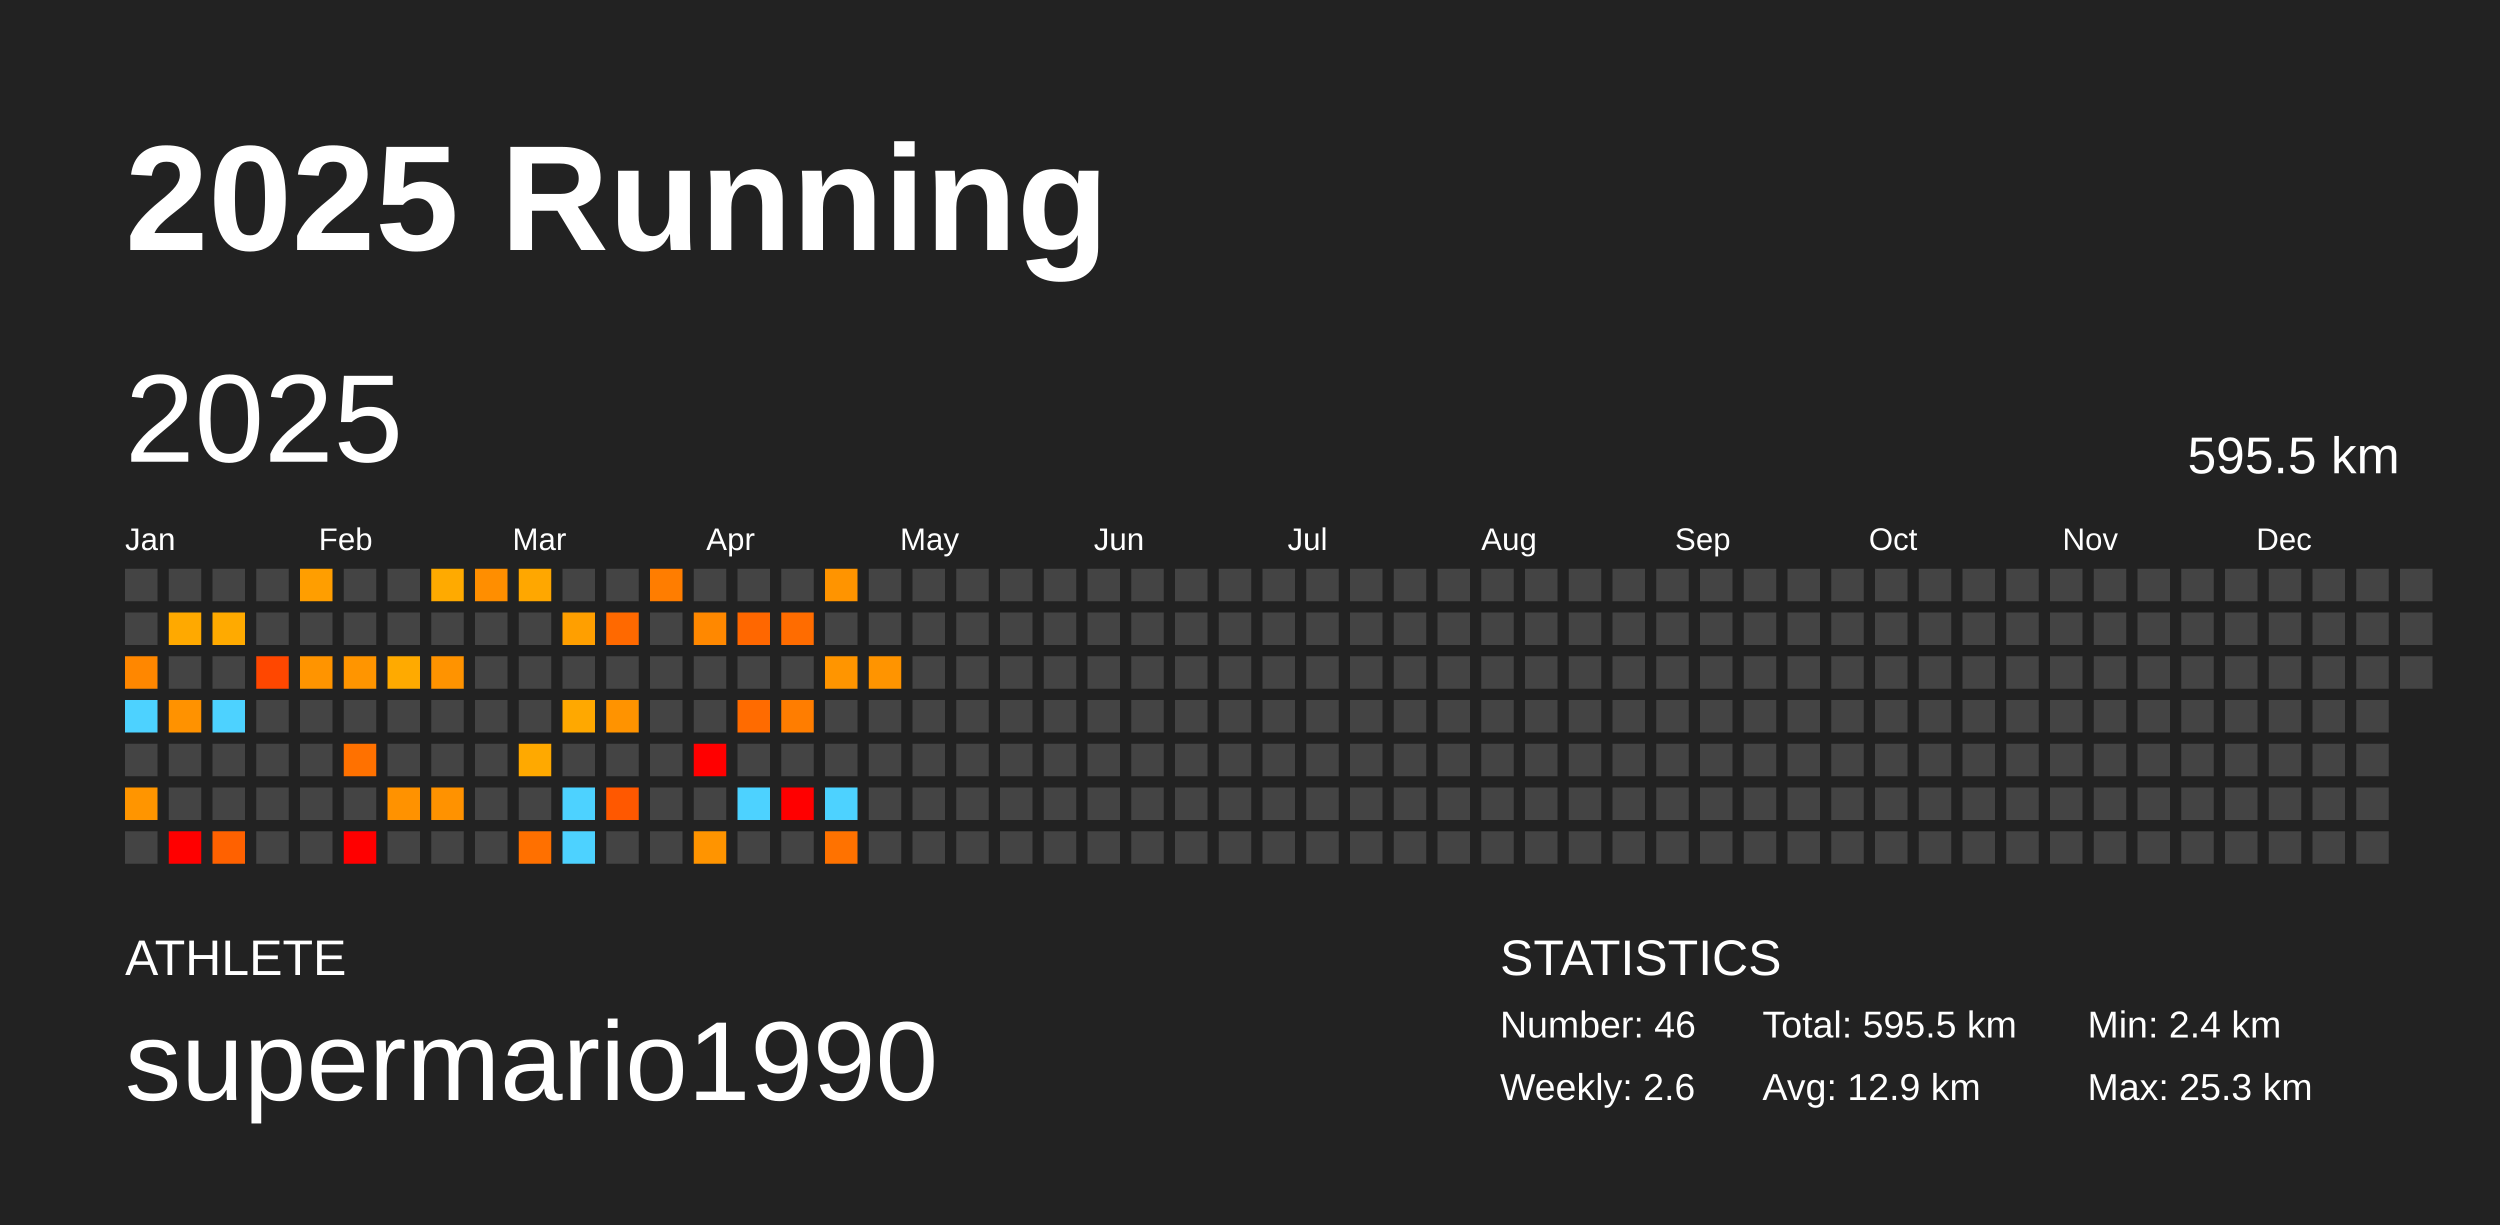
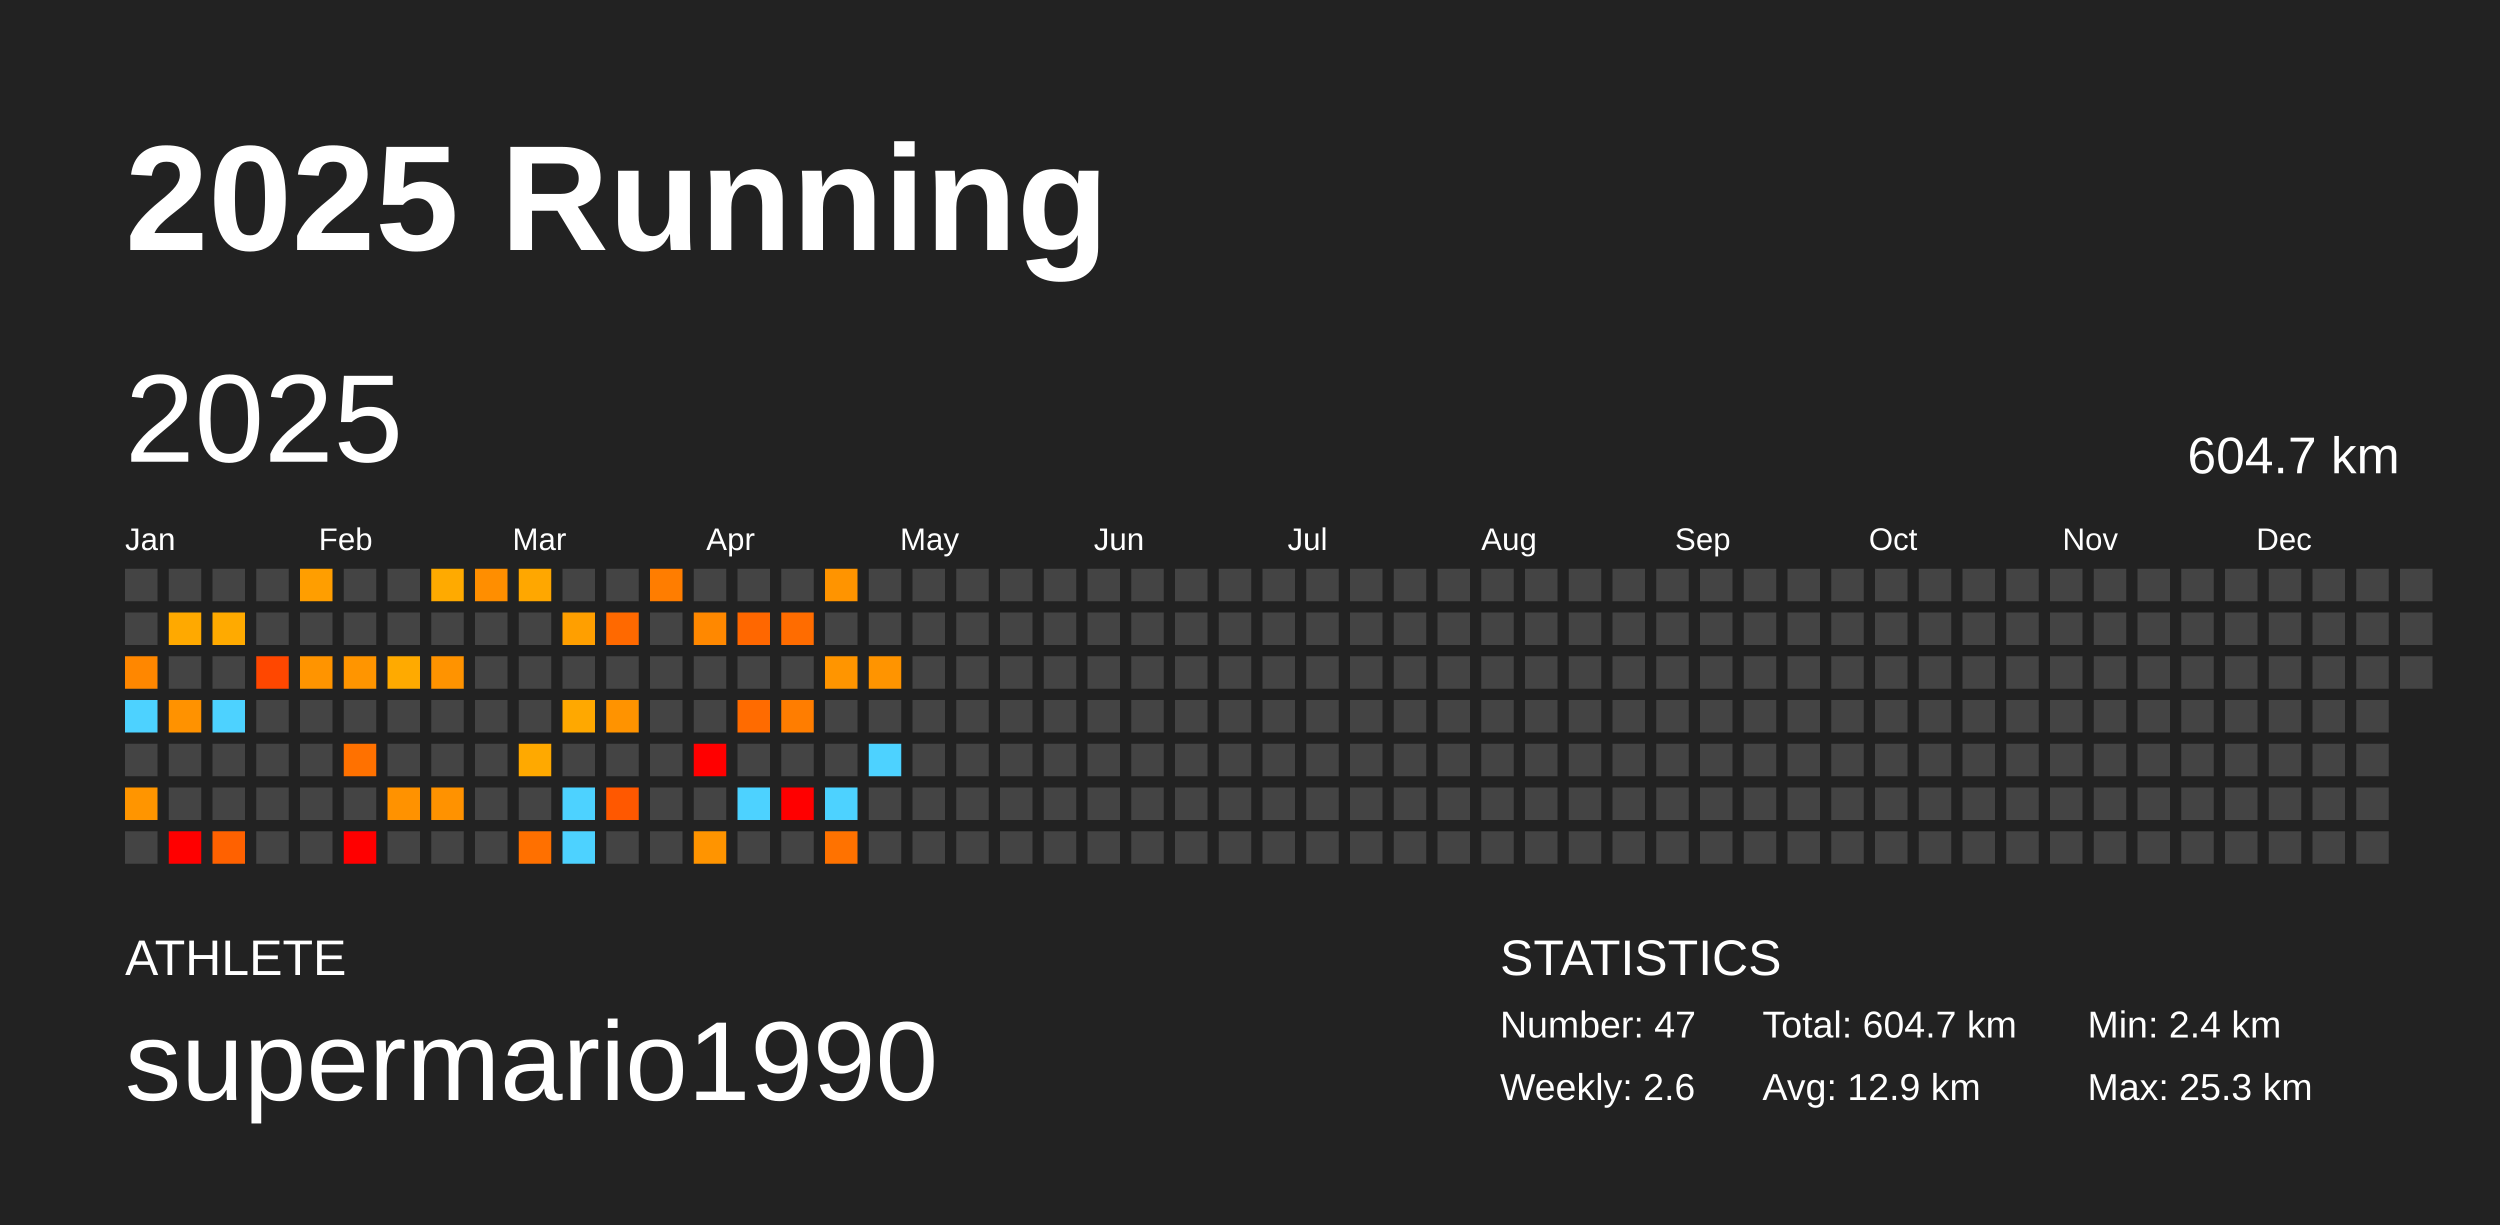
<svg xmlns="http://www.w3.org/2000/svg" baseProfile="full" height="98mm" version="1.1" viewBox="0,0,200,98" width="200mm">
  <defs />
  <rect fill="#222222" height="98" width="200" x="0" y="0" />
  <text fill="#FFFFFF" style="font-size:12px; font-family:Arial; font-weight:bold;" x="10" y="20">2025 Running</text>
  <text fill="#FFFFFF" style="font-size:4px; font-family:Arial" x="10" y="78">ATHLETE</text>
  <text fill="#FFFFFF" style="font-size:9px; font-family:Arial" x="10" y="88">supermario1990</text>
  <text fill="#FFFFFF" style="font-size:4px; font-family:Arial" x="120" y="78">STATISTICS</text>
-   <text fill="#FFFFFF" style="font-size:3px; font-family:Arial" x="120" y="83">Number: 46</text>
+   <text fill="#FFFFFF" style="font-size:3px; font-family:Arial" x="120" y="83">Number: 47</text>
  <text fill="#FFFFFF" style="font-size:3px; font-family:Arial" x="120" y="88">Weekly: 2.6</text>
-   <text fill="#FFFFFF" style="font-size:3px; font-family:Arial" x="141" y="83">Total: 595.5 km</text>
+   <text fill="#FFFFFF" style="font-size:3px; font-family:Arial" x="141" y="83">Total: 604.7 km</text>
  <text fill="#FFFFFF" style="font-size:3px; font-family:Arial" x="141" y="88">Avg: 12.9 km</text>
  <text fill="#FFFFFF" style="font-size:3px; font-family:Arial" x="167" y="83">Min: 2.4 km</text>
  <text fill="#FFFFFF" style="font-size:3px; font-family:Arial" x="167" y="88">Max: 25.3 km</text>
  <text dominant-baseline="hanging" fill="#FFFFFF" style="font-size:10.0px; font-family:Arial;" x="10" y="30">2025</text>
-   <text dominant-baseline="hanging" fill="#FFFFFF" style="font-size:4.125px; font-family:Arial;" x="175" y="35">595.5 km</text>
+   <text dominant-baseline="hanging" fill="#FFFFFF" style="font-size:4.125px; font-family:Arial;" x="175" y="35">604.7 km</text>
  <text fill="#FFFFFF" style="font-size:2.5px; font-family:Arial" x="10.0" y="44">Jan</text>
  <text fill="#FFFFFF" style="font-size:2.5px; font-family:Arial" x="25.5" y="44">Feb</text>
  <text fill="#FFFFFF" style="font-size:2.5px; font-family:Arial" x="41.0" y="44">Mar</text>
  <text fill="#FFFFFF" style="font-size:2.5px; font-family:Arial" x="56.5" y="44">Apr</text>
  <text fill="#FFFFFF" style="font-size:2.5px; font-family:Arial" x="72.0" y="44">May</text>
  <text fill="#FFFFFF" style="font-size:2.5px; font-family:Arial" x="87.5" y="44">Jun</text>
  <text fill="#FFFFFF" style="font-size:2.5px; font-family:Arial" x="103.0" y="44">Jul</text>
  <text fill="#FFFFFF" style="font-size:2.5px; font-family:Arial" x="118.5" y="44">Aug</text>
  <text fill="#FFFFFF" style="font-size:2.5px; font-family:Arial" x="134.0" y="44">Sep</text>
  <text fill="#FFFFFF" style="font-size:2.5px; font-family:Arial" x="149.5" y="44">Oct</text>
  <text fill="#FFFFFF" style="font-size:2.5px; font-family:Arial" x="165.0" y="44">Nov</text>
  <text fill="#FFFFFF" style="font-size:2.5px; font-family:Arial" x="180.5" y="44">Dec</text>
  <rect fill="#444444" height="2.6" width="2.6" x="10.0" y="45.5" />
  <rect fill="#444444" height="2.6" width="2.6" x="10.0" y="49.0" />
  <rect fill="#ff8700" height="2.6" width="2.6" x="10.0" y="52.5" />
  <rect fill="#4dd2ff" height="2.6" width="2.6" x="10.0" y="56.0" />
  <rect fill="#444444" height="2.6" width="2.6" x="10.0" y="59.5" />
  <rect fill="#ff9500" height="2.6" width="2.6" x="10.0" y="63.0" />
  <rect fill="#444444" height="2.6" width="2.6" x="10.0" y="66.5" />
  <rect fill="#444444" height="2.6" width="2.6" x="13.5" y="45.5" />
  <rect fill="#ffa900" height="2.6" width="2.6" x="13.5" y="49.0" />
  <rect fill="#444444" height="2.6" width="2.6" x="13.5" y="52.5" />
  <rect fill="#ff9200" height="2.6" width="2.6" x="13.5" y="56.0" />
  <rect fill="#444444" height="2.6" width="2.6" x="13.5" y="59.5" />
  <rect fill="#444444" height="2.6" width="2.6" x="13.5" y="63.0" />
  <rect fill="red" height="2.6" width="2.6" x="13.5" y="66.5" />
  <rect fill="#444444" height="2.6" width="2.6" x="17.0" y="45.5" />
  <rect fill="#ffaa00" height="2.6" width="2.6" x="17.0" y="49.0" />
  <rect fill="#444444" height="2.6" width="2.6" x="17.0" y="52.5" />
  <rect fill="#4dd2ff" height="2.6" width="2.6" x="17.0" y="56.0" />
  <rect fill="#444444" height="2.6" width="2.6" x="17.0" y="59.5" />
  <rect fill="#444444" height="2.6" width="2.6" x="17.0" y="63.0" />
  <rect fill="#ff6100" height="2.6" width="2.6" x="17.0" y="66.5" />
  <rect fill="#444444" height="2.6" width="2.6" x="20.5" y="45.5" />
  <rect fill="#444444" height="2.6" width="2.6" x="20.5" y="49.0" />
  <rect fill="#ff4700" height="2.6" width="2.6" x="20.5" y="52.5" />
  <rect fill="#444444" height="2.6" width="2.6" x="20.5" y="56.0" />
  <rect fill="#444444" height="2.6" width="2.6" x="20.5" y="59.5" />
  <rect fill="#444444" height="2.6" width="2.6" x="20.5" y="63.0" />
  <rect fill="#444444" height="2.6" width="2.6" x="20.5" y="66.5" />
  <rect fill="#ff9e00" height="2.6" width="2.6" x="24.0" y="45.5" />
  <rect fill="#444444" height="2.6" width="2.6" x="24.0" y="49.0" />
  <rect fill="#ff9400" height="2.6" width="2.6" x="24.0" y="52.5" />
  <rect fill="#444444" height="2.6" width="2.6" x="24.0" y="56.0" />
  <rect fill="#444444" height="2.6" width="2.6" x="24.0" y="59.5" />
  <rect fill="#444444" height="2.6" width="2.6" x="24.0" y="63.0" />
  <rect fill="#444444" height="2.6" width="2.6" x="24.0" y="66.5" />
  <rect fill="#444444" height="2.6" width="2.6" x="27.5" y="45.5" />
  <rect fill="#444444" height="2.6" width="2.6" x="27.5" y="49.0" />
  <rect fill="#ff9500" height="2.6" width="2.6" x="27.5" y="52.5" />
  <rect fill="#444444" height="2.6" width="2.6" x="27.5" y="56.0" />
  <rect fill="#ff7100" height="2.6" width="2.6" x="27.5" y="59.5" />
  <rect fill="#444444" height="2.6" width="2.6" x="27.5" y="63.0" />
  <rect fill="red" height="2.6" width="2.6" x="27.5" y="66.5" />
  <rect fill="#444444" height="2.6" width="2.6" x="31.0" y="45.5" />
  <rect fill="#444444" height="2.6" width="2.6" x="31.0" y="49.0" />
  <rect fill="#ffaa00" height="2.6" width="2.6" x="31.0" y="52.5" />
  <rect fill="#444444" height="2.6" width="2.6" x="31.0" y="56.0" />
  <rect fill="#444444" height="2.6" width="2.6" x="31.0" y="59.5" />
  <rect fill="#ff9200" height="2.6" width="2.6" x="31.0" y="63.0" />
  <rect fill="#444444" height="2.6" width="2.6" x="31.0" y="66.5" />
  <rect fill="#ffaa00" height="2.6" width="2.6" x="34.5" y="45.5" />
  <rect fill="#444444" height="2.6" width="2.6" x="34.5" y="49.0" />
  <rect fill="#ff9300" height="2.6" width="2.6" x="34.5" y="52.5" />
  <rect fill="#444444" height="2.6" width="2.6" x="34.5" y="56.0" />
  <rect fill="#444444" height="2.6" width="2.6" x="34.5" y="59.5" />
  <rect fill="#ff9200" height="2.6" width="2.6" x="34.5" y="63.0" />
  <rect fill="#444444" height="2.6" width="2.6" x="34.5" y="66.5" />
  <rect fill="#ff8e00" height="2.6" width="2.6" x="38.0" y="45.5" />
  <rect fill="#444444" height="2.6" width="2.6" x="38.0" y="49.0" />
  <rect fill="#444444" height="2.6" width="2.6" x="38.0" y="52.5" />
  <rect fill="#444444" height="2.6" width="2.6" x="38.0" y="56.0" />
  <rect fill="#444444" height="2.6" width="2.6" x="38.0" y="59.5" />
  <rect fill="#444444" height="2.6" width="2.6" x="38.0" y="63.0" />
  <rect fill="#444444" height="2.6" width="2.6" x="38.0" y="66.5" />
  <rect fill="#ffa700" height="2.6" width="2.6" x="41.5" y="45.5" />
  <rect fill="#444444" height="2.6" width="2.6" x="41.5" y="49.0" />
  <rect fill="#444444" height="2.6" width="2.6" x="41.5" y="52.5" />
  <rect fill="#444444" height="2.6" width="2.6" x="41.5" y="56.0" />
  <rect fill="#ffa900" height="2.6" width="2.6" x="41.5" y="59.5" />
  <rect fill="#444444" height="2.6" width="2.6" x="41.5" y="63.0" />
  <rect fill="#ff7000" height="2.6" width="2.6" x="41.5" y="66.5" />
  <rect fill="#444444" height="2.6" width="2.6" x="45.0" y="45.5" />
  <rect fill="#ff9f00" height="2.6" width="2.6" x="45.0" y="49.0" />
  <rect fill="#444444" height="2.6" width="2.6" x="45.0" y="52.5" />
  <rect fill="#ffa800" height="2.6" width="2.6" x="45.0" y="56.0" />
  <rect fill="#444444" height="2.6" width="2.6" x="45.0" y="59.5" />
  <rect fill="#4dd2ff" height="2.6" width="2.6" x="45.0" y="63.0" />
  <rect fill="#4dd2ff" height="2.6" width="2.6" x="45.0" y="66.5" />
  <rect fill="#444444" height="2.6" width="2.6" x="48.5" y="45.5" />
  <rect fill="#ff6900" height="2.6" width="2.6" x="48.5" y="49.0" />
  <rect fill="#444444" height="2.6" width="2.6" x="48.5" y="52.5" />
  <rect fill="#ff9300" height="2.6" width="2.6" x="48.5" y="56.0" />
  <rect fill="#444444" height="2.6" width="2.6" x="48.5" y="59.5" />
  <rect fill="#ff5800" height="2.6" width="2.6" x="48.5" y="63.0" />
  <rect fill="#444444" height="2.6" width="2.6" x="48.5" y="66.5" />
  <rect fill="#ff7d00" height="2.6" width="2.6" x="52.0" y="45.5" />
  <rect fill="#444444" height="2.6" width="2.6" x="52.0" y="49.0" />
  <rect fill="#444444" height="2.6" width="2.6" x="52.0" y="52.5" />
  <rect fill="#444444" height="2.6" width="2.6" x="52.0" y="56.0" />
  <rect fill="#444444" height="2.6" width="2.6" x="52.0" y="59.5" />
  <rect fill="#444444" height="2.6" width="2.6" x="52.0" y="63.0" />
  <rect fill="#444444" height="2.6" width="2.6" x="52.0" y="66.5" />
  <rect fill="#444444" height="2.6" width="2.6" x="55.5" y="45.5" />
  <rect fill="#ff8800" height="2.6" width="2.6" x="55.5" y="49.0" />
  <rect fill="#444444" height="2.6" width="2.6" x="55.5" y="52.5" />
  <rect fill="#444444" height="2.6" width="2.6" x="55.5" y="56.0" />
  <rect fill="red" height="2.6" width="2.6" x="55.5" y="59.5" />
  <rect fill="#444444" height="2.6" width="2.6" x="55.5" y="63.0" />
  <rect fill="#ff9400" height="2.6" width="2.6" x="55.5" y="66.5" />
  <rect fill="#444444" height="2.6" width="2.6" x="59.0" y="45.5" />
  <rect fill="#ff6700" height="2.6" width="2.6" x="59.0" y="49.0" />
  <rect fill="#444444" height="2.6" width="2.6" x="59.0" y="52.5" />
  <rect fill="#ff6b00" height="2.6" width="2.6" x="59.0" y="56.0" />
  <rect fill="#444444" height="2.6" width="2.6" x="59.0" y="59.5" />
  <rect fill="#4dd2ff" height="2.6" width="2.6" x="59.0" y="63.0" />
  <rect fill="#444444" height="2.6" width="2.6" x="59.0" y="66.5" />
  <rect fill="#444444" height="2.6" width="2.6" x="62.5" y="45.5" />
  <rect fill="#ff6c00" height="2.6" width="2.6" x="62.5" y="49.0" />
  <rect fill="#444444" height="2.6" width="2.6" x="62.5" y="52.5" />
  <rect fill="#ff7d00" height="2.6" width="2.6" x="62.5" y="56.0" />
  <rect fill="#444444" height="2.6" width="2.6" x="62.5" y="59.5" />
  <rect fill="red" height="2.6" width="2.6" x="62.5" y="63.0" />
  <rect fill="#444444" height="2.6" width="2.6" x="62.5" y="66.5" />
  <rect fill="#ff9400" height="2.6" width="2.6" x="66.0" y="45.5" />
  <rect fill="#444444" height="2.6" width="2.6" x="66.0" y="49.0" />
  <rect fill="#ff9500" height="2.6" width="2.6" x="66.0" y="52.5" />
  <rect fill="#444444" height="2.6" width="2.6" x="66.0" y="56.0" />
  <rect fill="#444444" height="2.6" width="2.6" x="66.0" y="59.5" />
  <rect fill="#4dd2ff" height="2.6" width="2.6" x="66.0" y="63.0" />
  <rect fill="#ff7200" height="2.6" width="2.6" x="66.0" y="66.5" />
  <rect fill="#444444" height="2.6" width="2.6" x="69.5" y="45.5" />
  <rect fill="#444444" height="2.6" width="2.6" x="69.5" y="49.0" />
  <rect fill="#ff9400" height="2.6" width="2.6" x="69.5" y="52.5" />
  <rect fill="#444444" height="2.6" width="2.6" x="69.5" y="56.0" />
-   <rect fill="#444444" height="2.6" width="2.6" x="69.5" y="59.5" />
+   <rect fill="#4dd2ff" height="2.6" width="2.6" x="69.5" y="59.5" />
  <rect fill="#444444" height="2.6" width="2.6" x="69.5" y="63.0" />
  <rect fill="#444444" height="2.6" width="2.6" x="69.5" y="66.5" />
  <rect fill="#444444" height="2.6" width="2.6" x="73.0" y="45.5" />
  <rect fill="#444444" height="2.6" width="2.6" x="73.0" y="49.0" />
  <rect fill="#444444" height="2.6" width="2.6" x="73.0" y="52.5" />
  <rect fill="#444444" height="2.6" width="2.6" x="73.0" y="56.0" />
  <rect fill="#444444" height="2.6" width="2.6" x="73.0" y="59.5" />
  <rect fill="#444444" height="2.6" width="2.6" x="73.0" y="63.0" />
  <rect fill="#444444" height="2.6" width="2.6" x="73.0" y="66.5" />
  <rect fill="#444444" height="2.6" width="2.6" x="76.5" y="45.5" />
  <rect fill="#444444" height="2.6" width="2.6" x="76.5" y="49.0" />
  <rect fill="#444444" height="2.6" width="2.6" x="76.5" y="52.5" />
  <rect fill="#444444" height="2.6" width="2.6" x="76.5" y="56.0" />
  <rect fill="#444444" height="2.6" width="2.6" x="76.5" y="59.5" />
  <rect fill="#444444" height="2.6" width="2.6" x="76.5" y="63.0" />
  <rect fill="#444444" height="2.6" width="2.6" x="76.5" y="66.5" />
  <rect fill="#444444" height="2.6" width="2.6" x="80.0" y="45.5" />
  <rect fill="#444444" height="2.6" width="2.6" x="80.0" y="49.0" />
  <rect fill="#444444" height="2.6" width="2.6" x="80.0" y="52.5" />
  <rect fill="#444444" height="2.6" width="2.6" x="80.0" y="56.0" />
  <rect fill="#444444" height="2.6" width="2.6" x="80.0" y="59.5" />
  <rect fill="#444444" height="2.6" width="2.6" x="80.0" y="63.0" />
  <rect fill="#444444" height="2.6" width="2.6" x="80.0" y="66.5" />
  <rect fill="#444444" height="2.6" width="2.6" x="83.5" y="45.5" />
  <rect fill="#444444" height="2.6" width="2.6" x="83.5" y="49.0" />
  <rect fill="#444444" height="2.6" width="2.6" x="83.5" y="52.5" />
  <rect fill="#444444" height="2.6" width="2.6" x="83.5" y="56.0" />
  <rect fill="#444444" height="2.6" width="2.6" x="83.5" y="59.5" />
  <rect fill="#444444" height="2.6" width="2.6" x="83.5" y="63.0" />
  <rect fill="#444444" height="2.6" width="2.6" x="83.5" y="66.5" />
  <rect fill="#444444" height="2.6" width="2.6" x="87.0" y="45.5" />
  <rect fill="#444444" height="2.6" width="2.6" x="87.0" y="49.0" />
  <rect fill="#444444" height="2.6" width="2.6" x="87.0" y="52.5" />
  <rect fill="#444444" height="2.6" width="2.6" x="87.0" y="56.0" />
  <rect fill="#444444" height="2.6" width="2.6" x="87.0" y="59.5" />
  <rect fill="#444444" height="2.6" width="2.6" x="87.0" y="63.0" />
  <rect fill="#444444" height="2.6" width="2.6" x="87.0" y="66.5" />
  <rect fill="#444444" height="2.6" width="2.6" x="90.5" y="45.5" />
  <rect fill="#444444" height="2.6" width="2.6" x="90.5" y="49.0" />
  <rect fill="#444444" height="2.6" width="2.6" x="90.5" y="52.5" />
  <rect fill="#444444" height="2.6" width="2.6" x="90.5" y="56.0" />
  <rect fill="#444444" height="2.6" width="2.6" x="90.5" y="59.5" />
  <rect fill="#444444" height="2.6" width="2.6" x="90.5" y="63.0" />
  <rect fill="#444444" height="2.6" width="2.6" x="90.5" y="66.5" />
  <rect fill="#444444" height="2.6" width="2.6" x="94.0" y="45.5" />
  <rect fill="#444444" height="2.6" width="2.6" x="94.0" y="49.0" />
  <rect fill="#444444" height="2.6" width="2.6" x="94.0" y="52.5" />
  <rect fill="#444444" height="2.6" width="2.6" x="94.0" y="56.0" />
  <rect fill="#444444" height="2.6" width="2.6" x="94.0" y="59.5" />
  <rect fill="#444444" height="2.6" width="2.6" x="94.0" y="63.0" />
  <rect fill="#444444" height="2.6" width="2.6" x="94.0" y="66.5" />
  <rect fill="#444444" height="2.6" width="2.6" x="97.5" y="45.5" />
  <rect fill="#444444" height="2.6" width="2.6" x="97.5" y="49.0" />
  <rect fill="#444444" height="2.6" width="2.6" x="97.5" y="52.5" />
  <rect fill="#444444" height="2.6" width="2.6" x="97.5" y="56.0" />
  <rect fill="#444444" height="2.6" width="2.6" x="97.5" y="59.5" />
  <rect fill="#444444" height="2.6" width="2.6" x="97.5" y="63.0" />
  <rect fill="#444444" height="2.6" width="2.6" x="97.5" y="66.5" />
  <rect fill="#444444" height="2.6" width="2.6" x="101.0" y="45.5" />
  <rect fill="#444444" height="2.6" width="2.6" x="101.0" y="49.0" />
  <rect fill="#444444" height="2.6" width="2.6" x="101.0" y="52.5" />
  <rect fill="#444444" height="2.6" width="2.6" x="101.0" y="56.0" />
  <rect fill="#444444" height="2.6" width="2.6" x="101.0" y="59.5" />
  <rect fill="#444444" height="2.6" width="2.6" x="101.0" y="63.0" />
  <rect fill="#444444" height="2.6" width="2.6" x="101.0" y="66.5" />
  <rect fill="#444444" height="2.6" width="2.6" x="104.5" y="45.5" />
  <rect fill="#444444" height="2.6" width="2.6" x="104.5" y="49.0" />
  <rect fill="#444444" height="2.6" width="2.6" x="104.5" y="52.5" />
  <rect fill="#444444" height="2.6" width="2.6" x="104.5" y="56.0" />
  <rect fill="#444444" height="2.6" width="2.6" x="104.5" y="59.5" />
  <rect fill="#444444" height="2.6" width="2.6" x="104.5" y="63.0" />
  <rect fill="#444444" height="2.6" width="2.6" x="104.5" y="66.5" />
  <rect fill="#444444" height="2.6" width="2.6" x="108.0" y="45.5" />
  <rect fill="#444444" height="2.6" width="2.6" x="108.0" y="49.0" />
  <rect fill="#444444" height="2.6" width="2.6" x="108.0" y="52.5" />
  <rect fill="#444444" height="2.6" width="2.6" x="108.0" y="56.0" />
  <rect fill="#444444" height="2.6" width="2.6" x="108.0" y="59.5" />
  <rect fill="#444444" height="2.6" width="2.6" x="108.0" y="63.0" />
  <rect fill="#444444" height="2.6" width="2.6" x="108.0" y="66.5" />
  <rect fill="#444444" height="2.6" width="2.6" x="111.5" y="45.5" />
  <rect fill="#444444" height="2.6" width="2.6" x="111.5" y="49.0" />
  <rect fill="#444444" height="2.6" width="2.6" x="111.5" y="52.5" />
  <rect fill="#444444" height="2.6" width="2.6" x="111.5" y="56.0" />
  <rect fill="#444444" height="2.6" width="2.6" x="111.5" y="59.5" />
  <rect fill="#444444" height="2.6" width="2.6" x="111.5" y="63.0" />
  <rect fill="#444444" height="2.6" width="2.6" x="111.5" y="66.5" />
  <rect fill="#444444" height="2.6" width="2.6" x="115.0" y="45.5" />
  <rect fill="#444444" height="2.6" width="2.6" x="115.0" y="49.0" />
  <rect fill="#444444" height="2.6" width="2.6" x="115.0" y="52.5" />
  <rect fill="#444444" height="2.6" width="2.6" x="115.0" y="56.0" />
  <rect fill="#444444" height="2.6" width="2.6" x="115.0" y="59.5" />
  <rect fill="#444444" height="2.6" width="2.6" x="115.0" y="63.0" />
  <rect fill="#444444" height="2.6" width="2.6" x="115.0" y="66.5" />
  <rect fill="#444444" height="2.6" width="2.6" x="118.5" y="45.5" />
  <rect fill="#444444" height="2.6" width="2.6" x="118.5" y="49.0" />
  <rect fill="#444444" height="2.6" width="2.6" x="118.5" y="52.5" />
  <rect fill="#444444" height="2.6" width="2.6" x="118.5" y="56.0" />
  <rect fill="#444444" height="2.6" width="2.6" x="118.5" y="59.5" />
  <rect fill="#444444" height="2.6" width="2.6" x="118.5" y="63.0" />
  <rect fill="#444444" height="2.6" width="2.6" x="118.5" y="66.5" />
  <rect fill="#444444" height="2.6" width="2.6" x="122.0" y="45.5" />
  <rect fill="#444444" height="2.6" width="2.6" x="122.0" y="49.0" />
  <rect fill="#444444" height="2.6" width="2.6" x="122.0" y="52.5" />
  <rect fill="#444444" height="2.6" width="2.6" x="122.0" y="56.0" />
  <rect fill="#444444" height="2.6" width="2.6" x="122.0" y="59.5" />
  <rect fill="#444444" height="2.6" width="2.6" x="122.0" y="63.0" />
  <rect fill="#444444" height="2.6" width="2.6" x="122.0" y="66.5" />
  <rect fill="#444444" height="2.6" width="2.6" x="125.5" y="45.5" />
  <rect fill="#444444" height="2.6" width="2.6" x="125.5" y="49.0" />
  <rect fill="#444444" height="2.6" width="2.6" x="125.5" y="52.5" />
  <rect fill="#444444" height="2.6" width="2.6" x="125.5" y="56.0" />
  <rect fill="#444444" height="2.6" width="2.6" x="125.5" y="59.5" />
  <rect fill="#444444" height="2.6" width="2.6" x="125.5" y="63.0" />
  <rect fill="#444444" height="2.6" width="2.6" x="125.5" y="66.5" />
  <rect fill="#444444" height="2.6" width="2.6" x="129.0" y="45.5" />
  <rect fill="#444444" height="2.6" width="2.6" x="129.0" y="49.0" />
  <rect fill="#444444" height="2.6" width="2.6" x="129.0" y="52.5" />
  <rect fill="#444444" height="2.6" width="2.6" x="129.0" y="56.0" />
  <rect fill="#444444" height="2.6" width="2.6" x="129.0" y="59.5" />
  <rect fill="#444444" height="2.6" width="2.6" x="129.0" y="63.0" />
  <rect fill="#444444" height="2.6" width="2.6" x="129.0" y="66.5" />
  <rect fill="#444444" height="2.6" width="2.6" x="132.5" y="45.5" />
  <rect fill="#444444" height="2.6" width="2.6" x="132.5" y="49.0" />
  <rect fill="#444444" height="2.6" width="2.6" x="132.5" y="52.5" />
  <rect fill="#444444" height="2.6" width="2.6" x="132.5" y="56.0" />
  <rect fill="#444444" height="2.6" width="2.6" x="132.5" y="59.5" />
  <rect fill="#444444" height="2.6" width="2.6" x="132.5" y="63.0" />
  <rect fill="#444444" height="2.6" width="2.6" x="132.5" y="66.5" />
  <rect fill="#444444" height="2.6" width="2.6" x="136.0" y="45.5" />
  <rect fill="#444444" height="2.6" width="2.6" x="136.0" y="49.0" />
  <rect fill="#444444" height="2.6" width="2.6" x="136.0" y="52.5" />
  <rect fill="#444444" height="2.6" width="2.6" x="136.0" y="56.0" />
  <rect fill="#444444" height="2.6" width="2.6" x="136.0" y="59.5" />
  <rect fill="#444444" height="2.6" width="2.6" x="136.0" y="63.0" />
  <rect fill="#444444" height="2.6" width="2.6" x="136.0" y="66.5" />
  <rect fill="#444444" height="2.6" width="2.6" x="139.5" y="45.5" />
  <rect fill="#444444" height="2.6" width="2.6" x="139.5" y="49.0" />
  <rect fill="#444444" height="2.6" width="2.6" x="139.5" y="52.5" />
  <rect fill="#444444" height="2.6" width="2.6" x="139.5" y="56.0" />
  <rect fill="#444444" height="2.6" width="2.6" x="139.5" y="59.5" />
  <rect fill="#444444" height="2.6" width="2.6" x="139.5" y="63.0" />
  <rect fill="#444444" height="2.6" width="2.6" x="139.5" y="66.5" />
  <rect fill="#444444" height="2.6" width="2.6" x="143.0" y="45.5" />
  <rect fill="#444444" height="2.6" width="2.6" x="143.0" y="49.0" />
  <rect fill="#444444" height="2.6" width="2.6" x="143.0" y="52.5" />
  <rect fill="#444444" height="2.6" width="2.6" x="143.0" y="56.0" />
  <rect fill="#444444" height="2.6" width="2.6" x="143.0" y="59.5" />
  <rect fill="#444444" height="2.6" width="2.6" x="143.0" y="63.0" />
  <rect fill="#444444" height="2.6" width="2.6" x="143.0" y="66.5" />
  <rect fill="#444444" height="2.6" width="2.6" x="146.5" y="45.5" />
  <rect fill="#444444" height="2.6" width="2.6" x="146.5" y="49.0" />
  <rect fill="#444444" height="2.6" width="2.6" x="146.5" y="52.5" />
  <rect fill="#444444" height="2.6" width="2.6" x="146.5" y="56.0" />
  <rect fill="#444444" height="2.6" width="2.6" x="146.5" y="59.5" />
  <rect fill="#444444" height="2.6" width="2.6" x="146.5" y="63.0" />
  <rect fill="#444444" height="2.6" width="2.6" x="146.5" y="66.5" />
  <rect fill="#444444" height="2.6" width="2.6" x="150.0" y="45.5" />
  <rect fill="#444444" height="2.6" width="2.6" x="150.0" y="49.0" />
  <rect fill="#444444" height="2.6" width="2.6" x="150.0" y="52.5" />
  <rect fill="#444444" height="2.6" width="2.6" x="150.0" y="56.0" />
  <rect fill="#444444" height="2.6" width="2.6" x="150.0" y="59.5" />
  <rect fill="#444444" height="2.6" width="2.6" x="150.0" y="63.0" />
  <rect fill="#444444" height="2.6" width="2.6" x="150.0" y="66.5" />
  <rect fill="#444444" height="2.6" width="2.6" x="153.5" y="45.5" />
  <rect fill="#444444" height="2.6" width="2.6" x="153.5" y="49.0" />
  <rect fill="#444444" height="2.6" width="2.6" x="153.5" y="52.5" />
  <rect fill="#444444" height="2.6" width="2.6" x="153.5" y="56.0" />
  <rect fill="#444444" height="2.6" width="2.6" x="153.5" y="59.5" />
  <rect fill="#444444" height="2.6" width="2.6" x="153.5" y="63.0" />
  <rect fill="#444444" height="2.6" width="2.6" x="153.5" y="66.5" />
  <rect fill="#444444" height="2.6" width="2.6" x="157.0" y="45.5" />
  <rect fill="#444444" height="2.6" width="2.6" x="157.0" y="49.0" />
  <rect fill="#444444" height="2.6" width="2.6" x="157.0" y="52.5" />
  <rect fill="#444444" height="2.6" width="2.6" x="157.0" y="56.0" />
  <rect fill="#444444" height="2.6" width="2.6" x="157.0" y="59.5" />
  <rect fill="#444444" height="2.6" width="2.6" x="157.0" y="63.0" />
  <rect fill="#444444" height="2.6" width="2.6" x="157.0" y="66.5" />
  <rect fill="#444444" height="2.6" width="2.6" x="160.5" y="45.5" />
  <rect fill="#444444" height="2.6" width="2.6" x="160.5" y="49.0" />
  <rect fill="#444444" height="2.6" width="2.6" x="160.5" y="52.5" />
  <rect fill="#444444" height="2.6" width="2.6" x="160.5" y="56.0" />
  <rect fill="#444444" height="2.6" width="2.6" x="160.5" y="59.5" />
  <rect fill="#444444" height="2.6" width="2.6" x="160.5" y="63.0" />
  <rect fill="#444444" height="2.6" width="2.6" x="160.5" y="66.5" />
  <rect fill="#444444" height="2.6" width="2.6" x="164.0" y="45.5" />
  <rect fill="#444444" height="2.6" width="2.6" x="164.0" y="49.0" />
  <rect fill="#444444" height="2.6" width="2.6" x="164.0" y="52.5" />
  <rect fill="#444444" height="2.6" width="2.6" x="164.0" y="56.0" />
  <rect fill="#444444" height="2.6" width="2.6" x="164.0" y="59.5" />
  <rect fill="#444444" height="2.6" width="2.6" x="164.0" y="63.0" />
  <rect fill="#444444" height="2.6" width="2.6" x="164.0" y="66.5" />
  <rect fill="#444444" height="2.6" width="2.6" x="167.5" y="45.5" />
  <rect fill="#444444" height="2.6" width="2.6" x="167.5" y="49.0" />
  <rect fill="#444444" height="2.6" width="2.6" x="167.5" y="52.5" />
  <rect fill="#444444" height="2.6" width="2.6" x="167.5" y="56.0" />
  <rect fill="#444444" height="2.6" width="2.6" x="167.5" y="59.5" />
  <rect fill="#444444" height="2.6" width="2.6" x="167.5" y="63.0" />
  <rect fill="#444444" height="2.6" width="2.6" x="167.5" y="66.5" />
  <rect fill="#444444" height="2.6" width="2.6" x="171.0" y="45.5" />
  <rect fill="#444444" height="2.6" width="2.6" x="171.0" y="49.0" />
  <rect fill="#444444" height="2.6" width="2.6" x="171.0" y="52.5" />
  <rect fill="#444444" height="2.6" width="2.6" x="171.0" y="56.0" />
  <rect fill="#444444" height="2.6" width="2.6" x="171.0" y="59.5" />
  <rect fill="#444444" height="2.6" width="2.6" x="171.0" y="63.0" />
  <rect fill="#444444" height="2.6" width="2.6" x="171.0" y="66.5" />
  <rect fill="#444444" height="2.6" width="2.6" x="174.5" y="45.5" />
  <rect fill="#444444" height="2.6" width="2.6" x="174.5" y="49.0" />
  <rect fill="#444444" height="2.6" width="2.6" x="174.5" y="52.5" />
  <rect fill="#444444" height="2.6" width="2.6" x="174.5" y="56.0" />
  <rect fill="#444444" height="2.6" width="2.6" x="174.5" y="59.5" />
  <rect fill="#444444" height="2.6" width="2.6" x="174.5" y="63.0" />
  <rect fill="#444444" height="2.6" width="2.6" x="174.5" y="66.5" />
  <rect fill="#444444" height="2.6" width="2.6" x="178.0" y="45.5" />
  <rect fill="#444444" height="2.6" width="2.6" x="178.0" y="49.0" />
  <rect fill="#444444" height="2.6" width="2.6" x="178.0" y="52.5" />
  <rect fill="#444444" height="2.6" width="2.6" x="178.0" y="56.0" />
  <rect fill="#444444" height="2.6" width="2.6" x="178.0" y="59.5" />
  <rect fill="#444444" height="2.6" width="2.6" x="178.0" y="63.0" />
  <rect fill="#444444" height="2.6" width="2.6" x="178.0" y="66.5" />
  <rect fill="#444444" height="2.6" width="2.6" x="181.5" y="45.5" />
  <rect fill="#444444" height="2.6" width="2.6" x="181.5" y="49.0" />
  <rect fill="#444444" height="2.6" width="2.6" x="181.5" y="52.5" />
  <rect fill="#444444" height="2.6" width="2.6" x="181.5" y="56.0" />
  <rect fill="#444444" height="2.6" width="2.6" x="181.5" y="59.5" />
  <rect fill="#444444" height="2.6" width="2.6" x="181.5" y="63.0" />
  <rect fill="#444444" height="2.6" width="2.6" x="181.5" y="66.5" />
  <rect fill="#444444" height="2.6" width="2.6" x="185.0" y="45.5" />
  <rect fill="#444444" height="2.6" width="2.6" x="185.0" y="49.0" />
  <rect fill="#444444" height="2.6" width="2.6" x="185.0" y="52.5" />
  <rect fill="#444444" height="2.6" width="2.6" x="185.0" y="56.0" />
  <rect fill="#444444" height="2.6" width="2.6" x="185.0" y="59.5" />
  <rect fill="#444444" height="2.6" width="2.6" x="185.0" y="63.0" />
  <rect fill="#444444" height="2.6" width="2.6" x="185.0" y="66.5" />
  <rect fill="#444444" height="2.6" width="2.6" x="188.5" y="45.5" />
  <rect fill="#444444" height="2.6" width="2.6" x="188.5" y="49.0" />
  <rect fill="#444444" height="2.6" width="2.6" x="188.5" y="52.5" />
  <rect fill="#444444" height="2.6" width="2.6" x="188.5" y="56.0" />
  <rect fill="#444444" height="2.6" width="2.6" x="188.5" y="59.5" />
  <rect fill="#444444" height="2.6" width="2.6" x="188.5" y="63.0" />
  <rect fill="#444444" height="2.6" width="2.6" x="188.5" y="66.5" />
  <rect fill="#444444" height="2.6" width="2.6" x="192.0" y="45.5" />
  <rect fill="#444444" height="2.6" width="2.6" x="192.0" y="49.0" />
  <rect fill="#444444" height="2.6" width="2.6" x="192.0" y="52.5" />
</svg>
